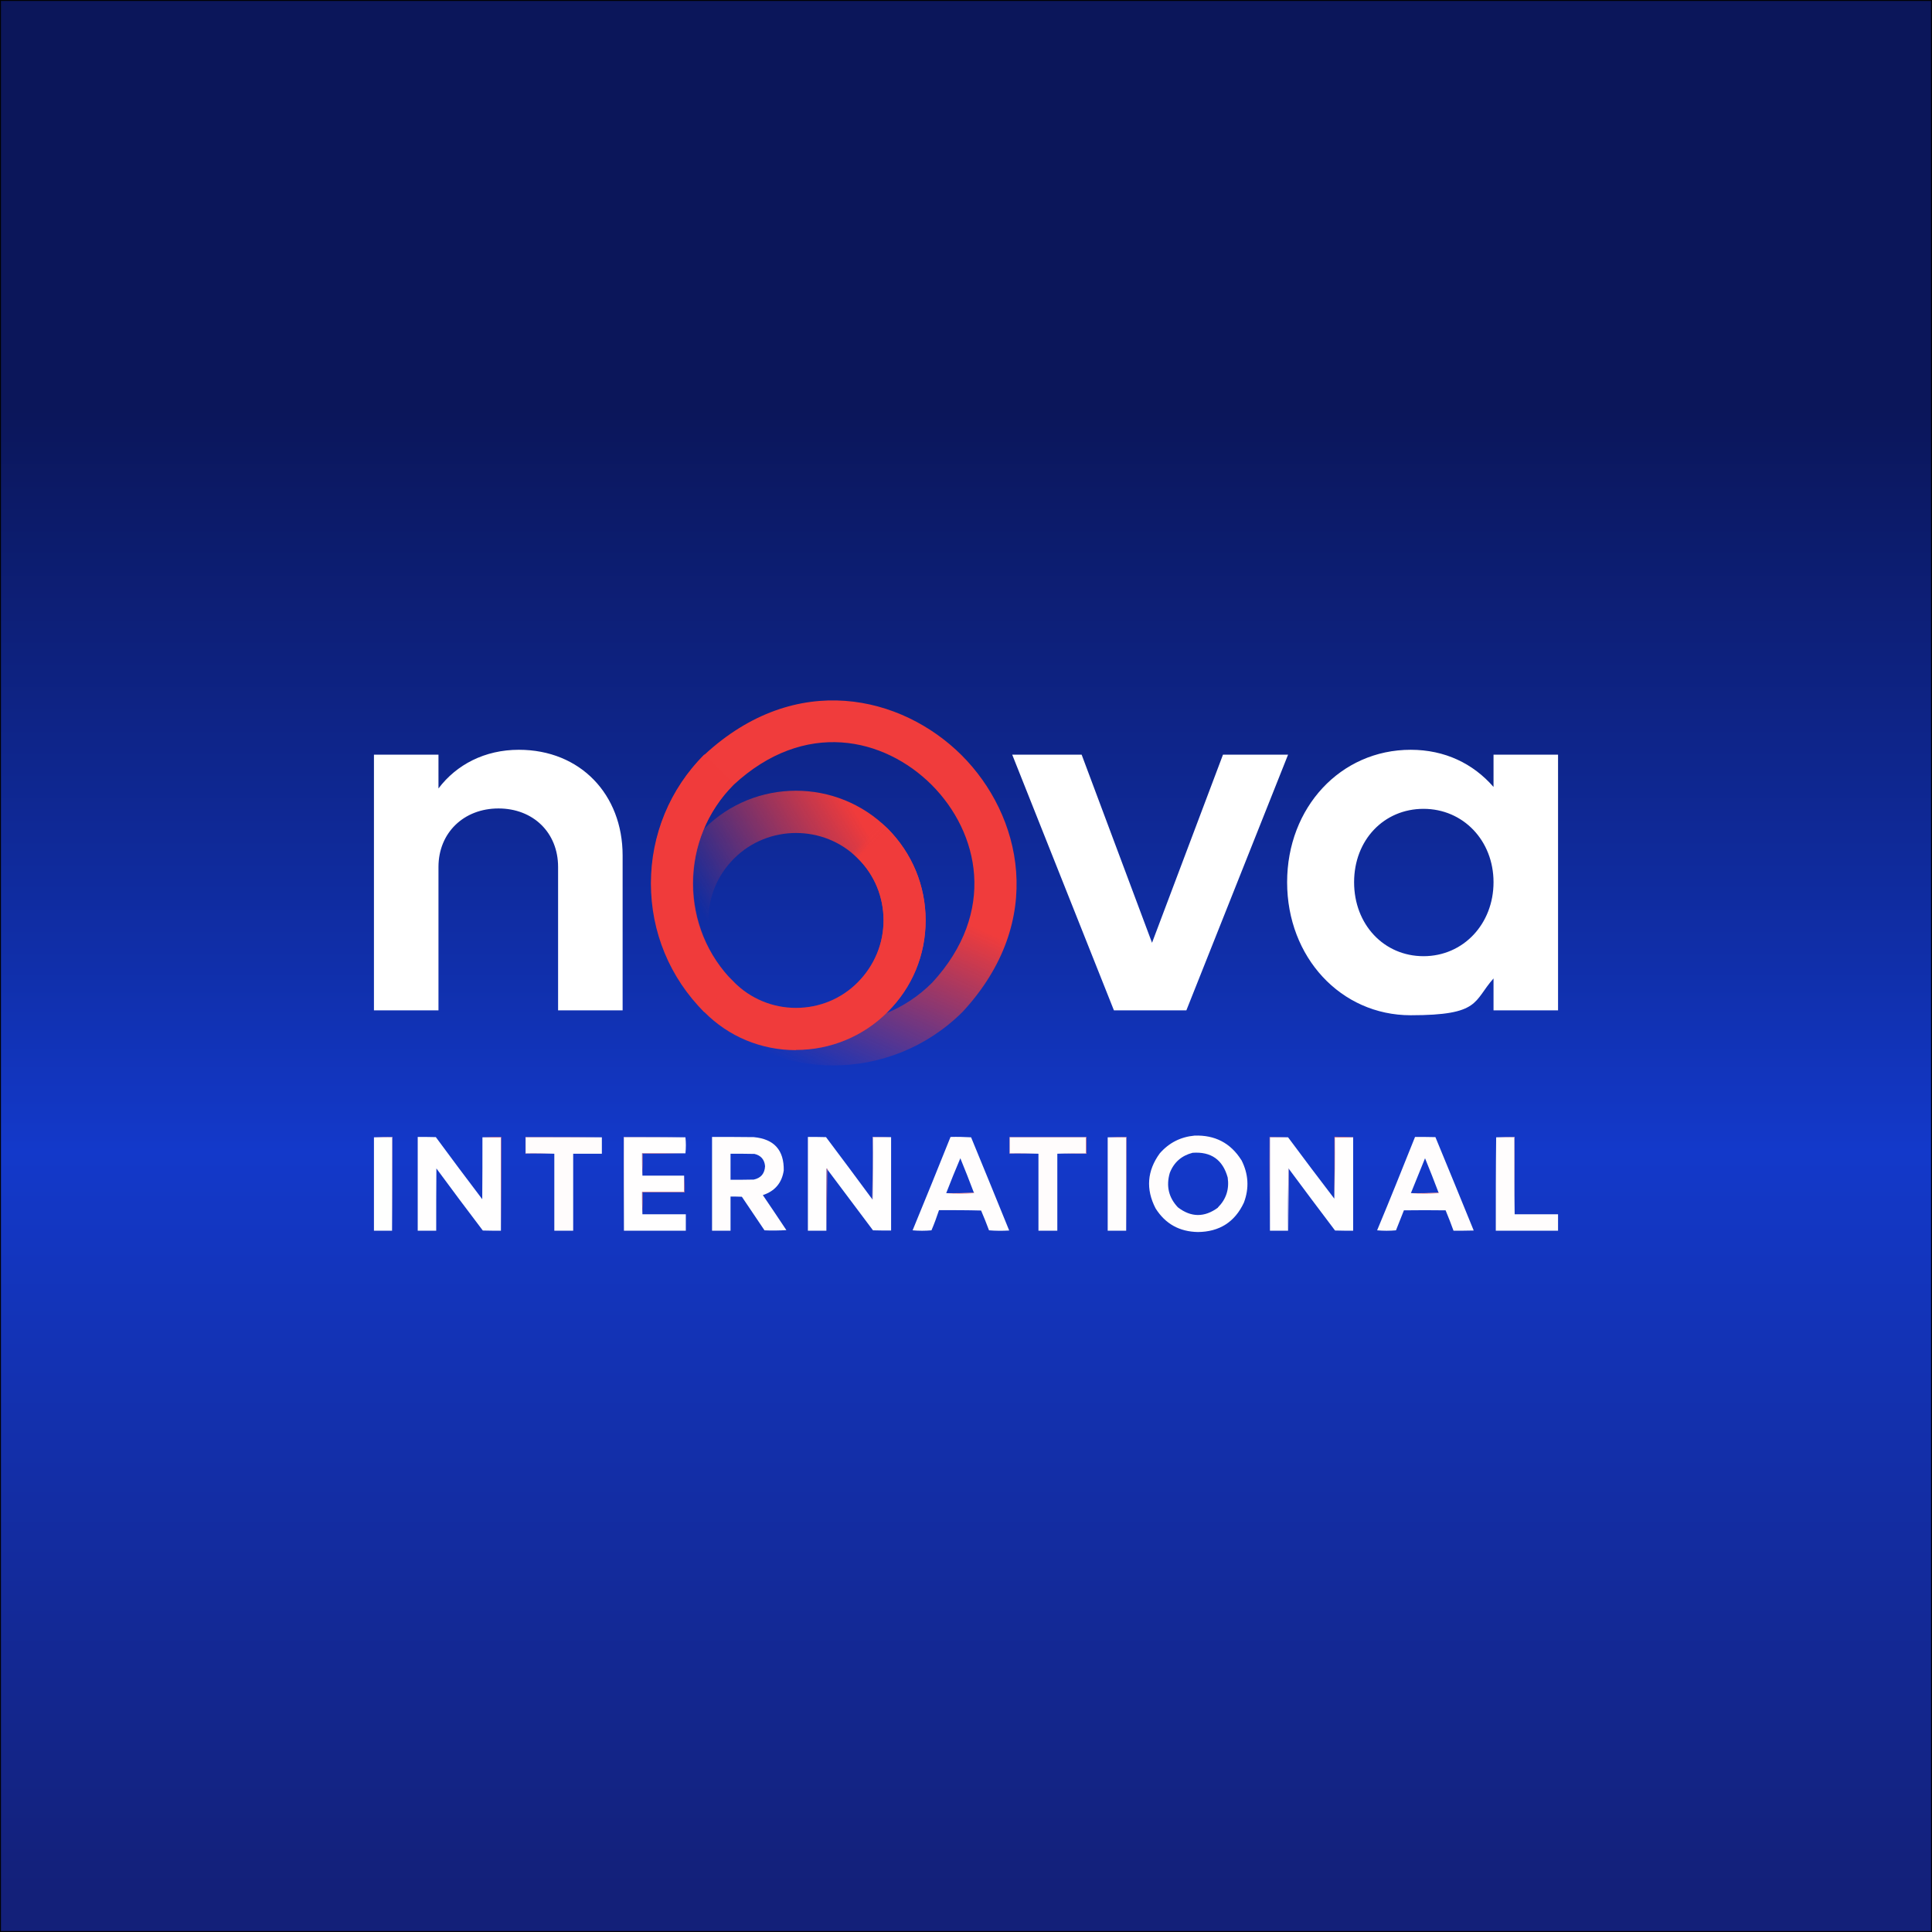
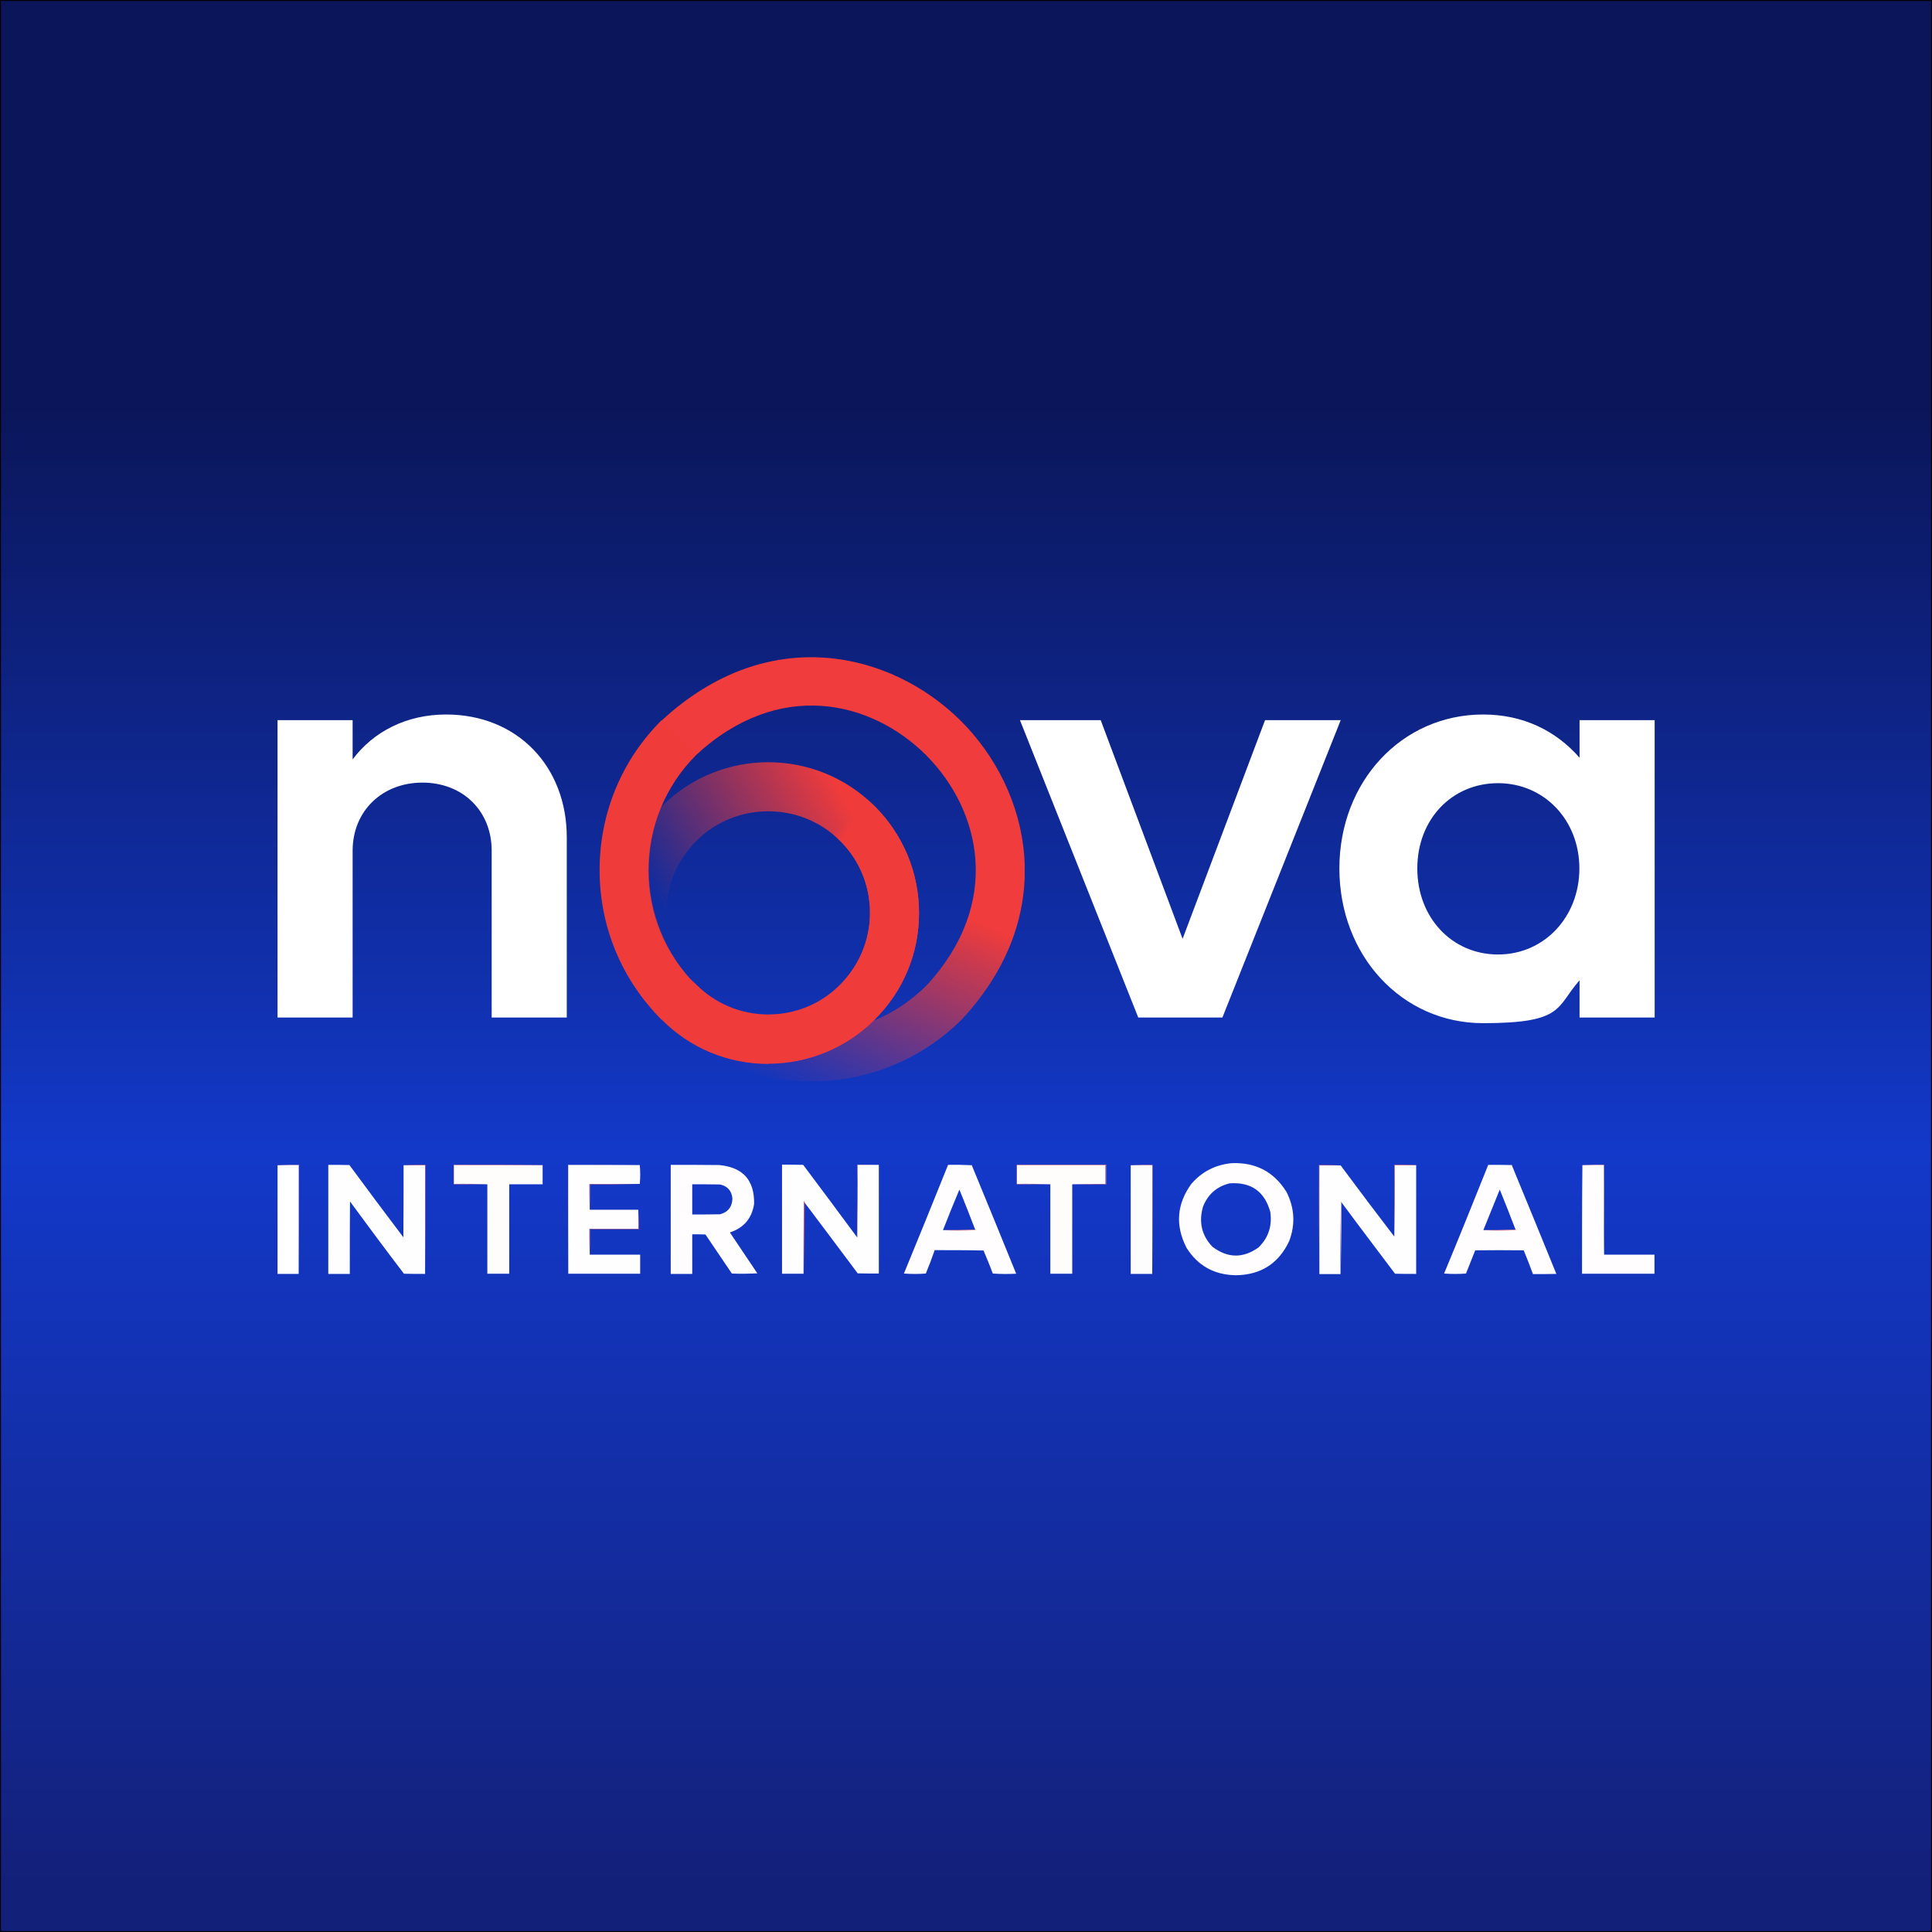
<svg xmlns="http://www.w3.org/2000/svg" id="Vrstva_1" data-name="Vrstva 1" version="1.1" viewBox="0 0 1024 1024">
  <defs>
    <style>
      .cls-1 {
        fill: #fffcfc;
      }

      .cls-1, .cls-2, .cls-3, .cls-4, .cls-5, .cls-6, .cls-7, .cls-8, .cls-9, .cls-10, .cls-11, .cls-12, .cls-13, .cls-14, .cls-15, .cls-16, .cls-17, .cls-18, .cls-19, .cls-20, .cls-21, .cls-22, .cls-23, .cls-24 {
        stroke-width: 0px;
      }

      .cls-1, .cls-2, .cls-3, .cls-4, .cls-9, .cls-11, .cls-12, .cls-13, .cls-14, .cls-15, .cls-16, .cls-17, .cls-18, .cls-19, .cls-20, .cls-21, .cls-22, .cls-24 {
        fill-rule: evenodd;
      }

      .cls-2 {
        fill: #f6807f;
      }

      .cls-3 {
        fill: #f57574;
      }

      .cls-4 {
        fill: #fffefe;
      }

      .cls-5 {
        fill: url(#Nepojmenovaný_přechod_2);
      }

      .cls-6 {
        fill: url(#Nepojmenovaný_přechod_4);
      }

      .cls-7 {
        fill: url(#Nepojmenovaný_přechod_3);
      }

      .cls-25 {
        clip-path: url(#clippath);
      }

      .cls-8 {
        fill: none;
      }

      .cls-9 {
        fill: #f78786;
      }

      .cls-10 {
        fill: #f03b3b;
      }

      .cls-11 {
        fill: #f47372;
      }

      .cls-12 {
        fill: #f78886;
      }

      .cls-13 {
        fill: #fffdfd;
      }

      .cls-14 {
        fill: #fefffe;
      }

      .cls-15 {
        fill: #fbc6c6;
      }

      .cls-26 {
        fill: url(#Nepojmenovaný_přechod);
        stroke: #020202;
        stroke-miterlimit: 10;
      }

      .cls-16 {
        fill: #fbc7c7;
      }

      .cls-17 {
        fill: #f79c9c;
      }

      .cls-18 {
        fill: #f46c6c;
      }

      .cls-19 {
        fill: #fbc5c5;
      }

      .cls-20 {
        fill: #f57473;
      }

      .cls-21 {
        fill: #fefdfd;
      }

      .cls-22 {
        fill: #fac0c0;
      }

      .cls-23 {
        fill: #fff;
      }

      .cls-24 {
        fill: #fbcece;
      }
    </style>
-     <linearGradient id="Nepojmenovaný_přechod" data-name="Nepojmenovaný přechod" x1="512" y1="20.7" x2="512" y2="1003.9" gradientTransform="translate(0 1024) scale(1 -1)" gradientUnits="userSpaceOnUse">
+     <linearGradient id="Nepojmenovaný_přechod" data-name="Nepojmenovaný přechod" x1="512" y1="79.3" x2="512" y2="-903.9" gradientTransform="translate(0 924)" gradientUnits="userSpaceOnUse">
      <stop offset="0" stop-color="#132079" />
      <stop offset=".4" stop-color="#1339ca" />
      <stop offset=".5" stop-color="#102faa" />
      <stop offset=".8" stop-color="#0b165a" />
    </linearGradient>
    <clipPath id="clippath">
-       <rect class="cls-8" x="345" y="371.1" width="193.7" height="193.5" />
+       <rect class="cls-8" x="317.8" y="348.1" width="225.3" height="225" />
    </clipPath>
-     <linearGradient id="Nepojmenovaný_přechod_2" data-name="Nepojmenovaný přechod 2" x1="445.7" y1="-464.7" x2="402.3" y2="-368" gradientTransform="translate(0 924)" gradientUnits="userSpaceOnUse">
+     <linearGradient id="Nepojmenovaný_přechod_2" data-name="Nepojmenovaný přechod 2" x1="434.9" y1="1497.3" x2="384.5" y2="1384.8" gradientTransform="translate(0 1948) scale(1 -1)" gradientUnits="userSpaceOnUse">
      <stop offset="0" stop-color="#f03c3c" />
      <stop offset="1" stop-color="#f03c3c" stop-opacity="0" />
    </linearGradient>
-     <linearGradient id="Nepojmenovaný_přechod_3" data-name="Nepojmenovaný přechod 3" x1="470.4" y1="-465.3" x2="387" y2="-415.3" gradientTransform="translate(0 924)" gradientUnits="userSpaceOnUse">
+     <linearGradient id="Nepojmenovaný_přechod_3" data-name="Nepojmenovaný přechod 3" x1="463.6" y1="1498" x2="366.6" y2="1439.9" gradientTransform="translate(0 1948) scale(1 -1)" gradientUnits="userSpaceOnUse">
      <stop offset="0" stop-color="#f03b3b" />
      <stop offset="1" stop-color="#f03b3b" stop-opacity="0" />
    </linearGradient>
-     <linearGradient id="Nepojmenovaný_přechod_4" data-name="Nepojmenovaný přechod 4" x1="418.6" y1="-439.5" x2="421.9" y2="-436.2" gradientTransform="translate(0 924)" gradientUnits="userSpaceOnUse">
+     <linearGradient id="Nepojmenovaný_přechod_4" data-name="Nepojmenovaný přechod 4" x1="403.4" y1="1468" x2="407.2" y2="1464.2" gradientTransform="translate(0 1948) scale(1 -1)" gradientUnits="userSpaceOnUse">
      <stop offset="0" stop-color="#f03b3b" stop-opacity="0" />
      <stop offset="1" stop-color="#f03b3b" />
    </linearGradient>
  </defs>
  <rect class="cls-26" width="1024" height="1024" />
  <g>
    <g>
-       <path class="cls-23" d="M198.2,400h34.2v17.9c9.5-12.6,24.5-20.5,42.6-20.5,32.6,0,55,23.7,55,56v82.1h-34.2v-76c0-18.2-13.2-31-31.6-31s-31.8,12.9-31.8,31v76h-34.2v-135.5h0ZM590.4,535.5h38.4l53.9-135.5h-34.5l-37.6,99.7-37.3-99.7h-36.8l53.9,135.5h0ZM754.5,506.8c-21,0-36.8-16.8-36.8-39.2s15.8-38.9,36.8-38.9,37.1,16.8,37.1,38.9-16,39.2-37.1,39.2ZM791.6,535.5h34.2v-135.5h-34.2v17.1c-10.8-12.4-25.8-19.7-43.9-19.7-37.1,0-65.5,30.5-65.5,70.2s28.4,70.5,65.5,70.5,33.1-7.4,43.9-19.5v16.8h0Z" />
+       <path class="cls-23" d="M147.1,381.7h39.8v20.8c11-14.7,28.5-23.8,49.5-23.8,37.9,0,64,27.6,64,65.1v95.5h-39.8v-88.4c0-21.2-15.4-36.1-36.7-36.1s-37,15-37,36.1v88.4h-39.8v-157.6h0ZM603.2,539.3h44.7l62.7-157.6h-40.1l-43.7,115.9-43.4-115.9h-42.8l62.7,157.6h0ZM794,505.9c-24.4,0-42.8-19.5-42.8-45.6s18.4-45.2,42.8-45.2,43.1,19.5,43.1,45.2-18.6,45.6-43.1,45.6ZM837.2,539.3h39.8v-157.6h-39.8v19.9c-12.6-14.4-30-22.9-51.1-22.9-43.1,0-76.2,35.5-76.2,81.6s33,82,76.2,82,38.5-8.6,51.1-22.7v19.5h0Z" />
      <g class="cls-25">
        <g>
-           <path class="cls-5" d="M441.5,564.7c-24.7,0-49.4-9.4-68.1-28.2-37.6-37.6-37.6-98.9,0-136.5,48.6-44.9,104.6-31.3,136.3.3,31.6,31.6,45.2,87.6.6,135.9-19,19-43.9,28.5-68.7,28.5h-.1ZM389.1,520.8c29,29,76.1,29,105,0,34.5-37.4,24.8-79.6-.3-104.8-25.2-25.1-67.3-34.9-105,0-28.6,28.6-28.6,75.8.3,104.8Z" />
-           <path class="cls-7" d="M421.9,556.6c-18.4,0-35.6-7.1-48.6-20.2-12.9-12.9-20.2-30.2-20.2-48.6s7.1-35.6,20.2-48.6c26.8-26.8,70.3-26.8,97.2,0,12.9,13,20.1,30.2,20.1,48.6s-7.1,35.6-20.2,48.6c-12.9,12.9-30.2,20.1-48.6,20.1h.1ZM421.9,441.5c-11.9,0-23.8,4.5-32.8,13.5s-13.6,20.4-13.6,32.8,4.8,24.1,13.6,32.8c8.7,8.7,20.4,13.6,32.8,13.6s24.1-4.8,32.8-13.6c8.7-8.8,13.6-20.4,13.6-32.8s-4.8-24.1-13.6-32.8c-9.1-9.1-21-13.5-32.8-13.5h0Z" />
-           <path class="cls-6" d="M421.9,556.6c-18.4,0-35.6-7.1-48.6-20.2-12.9-12.9-20.2-30.2-20.2-48.6s7.1-35.6,20.2-48.6c26.8-26.8,70.3-26.8,97.2,0,12.9,13,20.1,30.2,20.1,48.6s-7.1,35.6-20.2,48.6c-12.9,12.9-30.2,20.1-48.6,20.1h.1ZM421.9,441.5c-11.9,0-23.8,4.5-32.8,13.5s-13.6,20.4-13.6,32.8,4.8,24.1,13.6,32.8c8.7,8.7,20.4,13.6,32.8,13.6s24.1-4.8,32.8-13.6c8.7-8.8,13.6-20.4,13.6-32.8s-4.8-24.1-13.6-32.8c-9.1-9.1-21-13.5-32.8-13.5h0Z" />
-           <path class="cls-10" d="M373.3,536.5c-18.3-18.3-28.3-42.5-28.3-68.3s10.1-50.1,28.3-68.3l15.7,15.7c-14,14-21.8,32.7-21.8,52.5s7.7,38.5,21.8,52.5l-15.7,15.7h0v.2Z" />
+           <path class="cls-5" d="M430,573.3c-28.7,0-57.4-10.9-79.2-32.8-43.7-43.7-43.7-115,0-158.7,56.5-52.2,121.6-36.4,158.5.3,36.7,36.7,52.6,101.9.7,158-22.1,22.1-51.1,33.1-79.9,33.1h-.1ZM369.1,522.2c33.7,33.7,88.5,33.7,122.1,0,40.1-43.5,28.8-92.6-.3-121.9-29.3-29.2-78.3-40.6-122.1,0-33.3,33.3-33.3,88.2.3,121.9Z" />
+           <path class="cls-7" d="M407.2,563.9c-21.4,0-41.4-8.3-56.5-23.5-15-15-23.5-35.1-23.5-56.5s8.3-41.4,23.5-56.5c31.2-31.2,81.8-31.2,113,0,15,15.1,23.4,35.1,23.4,56.5s-8.3,41.4-23.5,56.5c-15,15-35.1,23.4-56.5,23.4h.1ZM407.2,430c-13.8,0-27.7,5.2-38.1,15.7-10.5,10.5-15.8,23.7-15.8,38.1s5.6,28,15.8,38.1c10.1,10.1,23.7,15.8,38.1,15.8s28-5.6,38.1-15.8c10.1-10.2,15.8-23.7,15.8-38.1s-5.6-28-15.8-38.1c-10.6-10.6-24.4-15.7-38.1-15.7h0Z" />
+           <path class="cls-6" d="M407.2,563.9c-21.4,0-41.4-8.3-56.5-23.5-15-15-23.5-35.1-23.5-56.5s8.3-41.4,23.5-56.5c31.2-31.2,81.8-31.2,113,0,15,15.1,23.4,35.1,23.4,56.5s-8.3,41.4-23.5,56.5c-15,15-35.1,23.4-56.5,23.4h.1ZM407.2,430c-13.8,0-27.7,5.2-38.1,15.7-10.5,10.5-15.8,23.7-15.8,38.1s5.6,28,15.8,38.1c10.1,10.1,23.7,15.8,38.1,15.8s28-5.6,38.1-15.8c10.1-10.2,15.8-23.7,15.8-38.1s-5.6-28-15.8-38.1c-10.6-10.6-24.4-15.7-38.1-15.7h0Z" />
+           <path class="cls-10" d="M350.7,540.5c-21.3-21.3-32.9-49.4-32.9-79.4s11.7-58.3,32.9-79.4l18.3,18.3c-16.3,16.3-25.4,38-25.4,61.1s9,44.8,25.4,61.1l-18.3,18.3h0v.2h0Z" />
        </g>
      </g>
    </g>
    <g>
-       <path class="cls-14" d="M198.2,602.8h9.6v49.5h-9.6v-49.5Z" />
-       <path class="cls-16" d="M198.2,602.8c3.2-.2,6.5-.3,9.8-.2,0,16.6,0,33.2-.2,49.7v-49.5h-9.6Z" />
-       <path class="cls-4" d="M255.7,602.8h9.8v49.5c-3.2,0-6.4,0-9.6-.1-8.3-10.9-16.5-21.9-24.6-32.9-.1,11-.1,22-.1,33h-9.8v-49.7c3.2,0,6.4,0,9.6.1,8.1,11,16.3,22,24.6,32.9.1-10.9.1-21.8.1-32.8Z" />
-       <path class="cls-11" d="M255.7,602.8c3.3-.2,6.6-.3,10-.2,0,16.6,0,33.2-.2,49.7v-49.5h-9.8Z" />
-       <path class="cls-9" d="M319,602.8h-40.3v8.5c5.1,0,10.1,0,15.2.2h-15.4v-8.9c13.6,0,27.1,0,40.6.2Z" />
-       <path class="cls-1" d="M319,602.8v8.7h-15.2v40.8h-10v-40.8c-5-.2-10.1-.3-15.2-.2v-8.5h40.3Z" />
-       <path class="cls-22" d="M363.3,602.8h-32.5v49.5c-.2-16.5-.3-33.1-.2-49.7,11,0,21.9,0,32.8.2Z" />
-       <path class="cls-4" d="M363.3,602.8c.3,2.8.3,5.6,0,8.5h-23c0,4,0,7.9.2,11.8h22.1v8.7h-22.3c0,4,0,7.9.2,11.8h23v8.7h-32.8v-49.5h32.5Z" />
-       <path class="cls-4" d="M462.3,635.5c0,.1,0,.2.2.2.2-11,.3-22,.2-33h9.6v49.5c-3.2,0-6.4,0-9.6-.1-8.1-10.8-16.2-21.6-24.3-32.4,0-.2-.2-.3-.3-.4-.1,11-.1,22-.1,33h-9.8v-49.7c3.2,0,6.4,0,9.6.1,8.2,10.9,16.4,21.9,24.5,32.9Z" />
-       <path class="cls-19" d="M472.3,602.8h-9.6c0,11,0,22-.2,33-.1,0-.2-.1-.2-.2.2-11,.3-22,.2-33,3.3,0,6.6,0,9.8.2Z" />
-       <path class="cls-12" d="M560.4,611.5c5-.2,10.1-.3,15.2-.2v-8.5h-40.3v8.5c5.1,0,10.1,0,15.2.2h-15.4v-8.9h40.8v8.9h-15.4Z" />
-       <path class="cls-1" d="M560.4,611.5v40.8h-10v-40.8c-5-.2-10.1-.3-15.2-.2v-8.5h40.3v8.5c-5.1,0-10.1,0-15.2.2Z" />
-       <path class="cls-21" d="M587.1,602.8h9.8v49.5h-9.8v-49.5Z" />
-       <path class="cls-17" d="M587.1,602.8c3.3-.2,6.6-.3,10-.2,0,16.6,0,33.2-.2,49.7v-49.5h-9.8Z" />
-       <path class="cls-11" d="M682.7,602.8h-9.6v49.5c-.2-16.5-.3-33.1-.2-49.7,3.3,0,6.6,0,9.8.2Z" />
-       <path class="cls-4" d="M682.7,602.8c8.1,10.9,16.3,21.8,24.5,32.5.2-10.7.3-21.5.2-32.5h9.8v49.5c-3.2,0-6.4,0-9.6-.1-8.2-10.9-16.4-21.7-24.5-32.7,0-.1,0-.2-.2-.2-.2,11-.3,22-.2,33h-9.6v-49.5h9.6Z" />
-       <path class="cls-3" d="M717.3,602.8h-9.8c0,11,0,21.9-.2,32.5v-32.8c3.4,0,6.7,0,10,.2Z" />
-       <path class="cls-13" d="M793,602.8h9.6c0,13.6,0,27.2.2,40.8h23v8.7h-33c0-16.5,0-33,.2-49.5Z" />
-       <path class="cls-15" d="M793,602.8c3.2-.2,6.5-.3,9.8-.2v41c-.2-13.6-.3-27.2-.2-40.8h-9.6Z" />
-       <path class="cls-13" d="M657.9,614.8c-5.7-9-14-13.3-24.8-12.9-7.4.7-13.5,3.8-18.4,9.4-6.7,9.2-7.5,19-2.2,29.2,5.2,8.2,12.6,12.3,22.4,12.5,11.4-.1,19.6-5.3,24.4-15.6,2.9-7.7,2.4-15.2-1.3-22.5ZM645.5,640.1c-7.1,5.2-14.2,5.2-21.2-.2-4.9-5.2-6.3-11.3-4.3-18.2,2.2-5.7,6.3-9.2,12.1-10.7,9.8-.7,16,3.7,18.6,13.1.9,6.2-.8,11.5-5.2,15.9Z" />
-       <path class="cls-2" d="M363.3,611.3c-7.5.2-15.1.3-22.7.2v11.6c-.2-3.9-.3-7.8-.2-11.8h23Z" />
-       <path class="cls-13" d="M404.4,633.4c6.3-2.1,10-6.4,11-13,.2-10.8-5.1-16.7-15.9-17.7-7.4-.1-14.7-.1-22.1-.1v49.7h9.8v-18.1c2,0,4,0,6,.1,4,5.9,8,11.9,12,17.8,3.9.2,7.7.1,11.6-.1-4.1-6.2-8.3-12.4-12.5-18.6ZM399.5,625.2c-4.1.1-8.2.1-12.3.1v-13.8c4.2,0,8.5,0,12.7.1,3.4.8,5.3,3,5.6,6.5-.2,3.9-2.2,6.3-6,7.1Z" />
-       <path class="cls-13" d="M514.8,602.8c-3.7-.2-7.3-.3-11-.2-6.6,16.5-13.3,33-20.1,49.5,3.3.3,6.7.3,10,0,1.5-3.5,2.8-7.1,4-10.7,7.4,0,14.9,0,22.3.2,1.5,3.5,2.9,7,4.2,10.5,3.6.3,7.1.3,10.7.1-6.7-16.5-13.4-32.9-20.2-49.4ZM501.5,632.4c2.4-6.2,4.9-12.4,7.5-18.5,2.5,6.1,4.9,12.2,7.2,18.3-4.9.2-9.8.3-14.7.2Z" />
-       <path class="cls-13" d="M760.9,602.7c-3.6-.1-7.3-.1-10.9-.1-6.6,16.5-13.2,33-20.1,49.5,3.3.3,6.7.3,10,0,1.4-3.5,2.8-7.1,4.2-10.6,7.4-.1,14.7-.1,22.1,0,1.5,3.6,2.9,7.2,4.2,10.8,3.6,0,7.1,0,10.7-.1-6.7-16.5-13.5-33-20.3-49.5ZM747.8,632.4c2.5-6.2,5-12.3,7.5-18.5,2.5,6.1,4.9,12.2,7.2,18.3-4.9.2-9.8.3-14.7.2Z" />
-       <path class="cls-24" d="M683.2,619.5c-.1,10.9-.3,21.8-.4,32.8,0-11,0-22,.2-33,.1,0,.2.1.2.2Z" />
-       <path class="cls-18" d="M438.5,619.7c-.1,10.8-.3,21.7-.4,32.5,0-11,0-22,.1-33,.2.1.3.3.3.4Z" />
-       <path class="cls-20" d="M362.7,623.1c.2,2.9.3,5.9.2,8.9h-22.3v11.6c-.2-3.9-.3-7.8-.2-11.8h22.3v-8.7Z" />
-       <path class="cls-18" d="M516.2,632.2c.1,0,.2,0,.2.2-5,.3-10,.3-14.9,0,4.9,0,9.8,0,14.7-.2Z" />
-       <path class="cls-18" d="M762.5,632.2c.1,0,.2,0,.2.2-5,.3-10,.3-14.9,0,4.9,0,9.8,0,14.7-.2Z" />
+       <path class="cls-14" d="M147.1,617.6h11.2v57.6h-11.2v-57.6Z" />
+       <path class="cls-16" d="M147.1,617.6c3.7-.2,7.6-.3,11.4-.2,0,19.3,0,38.6-.2,57.8v-57.6h-11.2Z" />
+       <path class="cls-4" d="M213.9,617.6h11.4v57.6c-3.7,0-7.4,0-11.2-.1-9.7-12.7-19.2-25.5-28.6-38.3-.1,12.8-.1,25.6-.1,38.4h-11.4v-57.8c3.7,0,7.4,0,11.2.1,9.4,12.8,19,25.6,28.6,38.3.1-12.7.1-25.4.1-38.1Z" />
+       <path class="cls-11" d="M213.9,617.6c3.8-.2,7.7-.3,11.6-.2,0,19.3,0,38.6-.2,57.8v-57.6h-11.4Z" />
+       <path class="cls-9" d="M287.6,617.6h-46.9v9.9c5.9,0,11.7,0,17.7.2h-17.9v-10.4c15.8,0,31.5,0,47.2.2h-.1Z" />
+       <path class="cls-1" d="M287.6,617.6v10.1h-17.7v47.4h-11.6v-47.4c-5.8-.2-11.7-.3-17.7-.2v-9.9h47Z" />
+       <path class="cls-22" d="M339.1,617.6h-37.8v57.6c-.2-19.2-.3-38.5-.2-57.8,12.8,0,25.5,0,38.1.2h-.1Z" />
+       <path class="cls-4" d="M339.1,617.6c.3,3.3.3,6.5,0,9.9h-26.7c0,4.7,0,9.2.2,13.7h25.7v10.1h-25.9c0,4.7,0,9.2.2,13.7h26.7v10.1h-38.1v-57.6h37.9Z" />
+       <path class="cls-4" d="M454.2,655.6c0,.1,0,.2.2.2.2-12.8.3-25.6.2-38.4h11.2v57.6c-3.7,0-7.4,0-11.2-.1-9.4-12.6-18.8-25.1-28.3-37.7,0-.2-.2-.3-.3-.5-.1,12.8-.1,25.6-.1,38.4h-11.4v-57.8c3.7,0,7.4,0,11.2.1,9.5,12.7,19.1,25.5,28.5,38.3h0Z" />
+       <path class="cls-19" d="M465.8,617.6h-11.2c0,12.8,0,25.6-.2,38.4-.1,0-.2-.1-.2-.2.2-12.8.3-25.6.2-38.4,3.8,0,7.7,0,11.4.2h0Z" />
+       <path class="cls-12" d="M568.3,627.7c5.8-.2,11.7-.3,17.7-.2v-9.9h-46.9v9.9c5.9,0,11.7,0,17.7.2h-17.9v-10.4h47.4v10.4h-18Z" />
+       <path class="cls-1" d="M568.3,627.7v47.4h-11.6v-47.4c-5.8-.2-11.7-.3-17.7-.2v-9.9h46.9v9.9c-5.9,0-11.7,0-17.7.2h.1Z" />
+       <path class="cls-21" d="M599.3,617.6h11.4v57.6h-11.4v-57.6Z" />
+       <path class="cls-17" d="M599.3,617.6c3.8-.2,7.7-.3,11.6-.2,0,19.3,0,38.6-.2,57.8v-57.6h-11.4Z" />
+       <path class="cls-11" d="M710.5,617.6h-11.2v57.6c-.2-19.2-.3-38.5-.2-57.8,3.8,0,7.7,0,11.4.2Z" />
+       <path class="cls-4" d="M710.5,617.6c9.4,12.7,19,25.4,28.5,37.8.2-12.4.3-25,.2-37.8h11.4v57.6c-3.7,0-7.4,0-11.2-.1-9.5-12.7-19.1-25.2-28.5-38,0-.1,0-.2-.2-.2-.2,12.8-.3,25.6-.2,38.4h-11.2v-57.6h11.2Z" />
+       <path class="cls-3" d="M750.7,617.6h-11.4c0,12.8,0,25.5-.2,37.8v-38.1c4,0,7.8,0,11.6.2h0Z" />
+       <path class="cls-13" d="M838.8,617.6h11.2c0,15.8,0,31.6.2,47.4h26.7v10.1h-38.4c0-19.2,0-38.4.2-57.6Z" />
+       <path class="cls-15" d="M838.8,617.6c3.7-.2,7.6-.3,11.4-.2v47.7c-.2-15.8-.3-31.6-.2-47.4h-11.2Z" />
+       <path class="cls-13" d="M681.7,631.5c-6.6-10.5-16.3-15.5-28.8-15-8.6.8-15.7,4.4-21.4,10.9-7.8,10.7-8.7,22.1-2.6,34,6,9.5,14.7,14.3,26,14.5,13.3-.1,22.8-6.2,28.4-18.1,3.4-9,2.8-17.7-1.5-26.2h-.1ZM667.3,661c-8.3,6-16.5,6-24.7-.2-5.7-6-7.3-13.1-5-21.2,2.6-6.6,7.3-10.7,14.1-12.4,11.4-.8,18.6,4.3,21.6,15.2,1,7.2-.9,13.4-6,18.5h0Z" />
+       <path class="cls-2" d="M339.1,627.5c-8.7.2-17.6.3-26.4.2v13.5c-.2-4.5-.3-9.1-.2-13.7h26.7-.1Z" />
+       <path class="cls-13" d="M386.9,653.2c7.3-2.4,11.6-7.4,12.8-15.1.2-12.6-5.9-19.4-18.5-20.6-8.6-.1-17.1-.1-25.7-.1v57.8h11.4v-21c2.3,0,4.7,0,7,.1,4.7,6.9,9.3,13.8,14,20.7,4.5.2,9,.1,13.5-.1-4.8-7.2-9.7-14.4-14.5-21.6h.1ZM381.2,643.6c-4.8.1-9.5.1-14.3.1v-16c4.9,0,9.9,0,14.8.1,4,.9,6.2,3.5,6.5,7.6-.2,4.5-2.6,7.3-7,8.3h0Z" />
+       <path class="cls-13" d="M515.3,617.6c-4.3-.2-8.5-.3-12.8-.2-7.7,19.2-15.5,38.4-23.4,57.6,3.8.3,7.8.3,11.6,0,1.7-4.1,3.3-8.3,4.7-12.4,8.6,0,17.3,0,25.9.2,1.7,4.1,3.4,8.1,4.9,12.2,4.2.3,8.3.3,12.4.1-7.8-19.2-15.6-38.3-23.5-57.4h.1ZM499.8,652c2.8-7.2,5.7-14.4,8.7-21.5,2.9,7.1,5.7,14.2,8.4,21.3-5.7.2-11.4.3-17.1.2Z" />
+       <path class="cls-13" d="M801.5,617.5c-4.2-.1-8.5-.1-12.7-.1-7.7,19.2-15.4,38.4-23.4,57.6,3.8.3,7.8.3,11.6,0,1.6-4.1,3.3-8.3,4.9-12.3,8.6-.1,17.1-.1,25.7,0,1.7,4.2,3.4,8.4,4.9,12.6,4.2,0,8.3,0,12.4-.1-7.8-19.2-15.7-38.4-23.6-57.6h.1ZM786.2,652c2.9-7.2,5.8-14.3,8.7-21.5,2.9,7.1,5.7,14.2,8.4,21.3-5.7.2-11.4.3-17.1.2Z" />
+       <path class="cls-24" d="M711.1,637c-.1,12.7-.3,25.4-.5,38.1,0-12.8,0-25.6.2-38.4.1,0,.2.1.2.2Z" />
+       <path class="cls-18" d="M426.5,637.2c-.1,12.6-.3,25.2-.5,37.8,0-12.8,0-25.6.1-38.4.2.1.3.3.3.5h0Z" />
+       <path class="cls-20" d="M338.4,641.2c.2,3.4.3,6.9.2,10.4h-25.9v13.5c-.2-4.5-.3-9.1-.2-13.7h25.9v-10.1Z" />
+       <path class="cls-18" d="M516.9,651.8c.1,0,.2,0,.2.2-5.8.3-11.6.3-17.3,0,5.7,0,11.4,0,17.1-.2Z" />
+       <path class="cls-18" d="M803.3,651.8c.1,0,.2,0,.2.2-5.8.3-11.6.3-17.3,0,5.7,0,11.4,0,17.1-.2Z" />
    </g>
  </g>
</svg>
